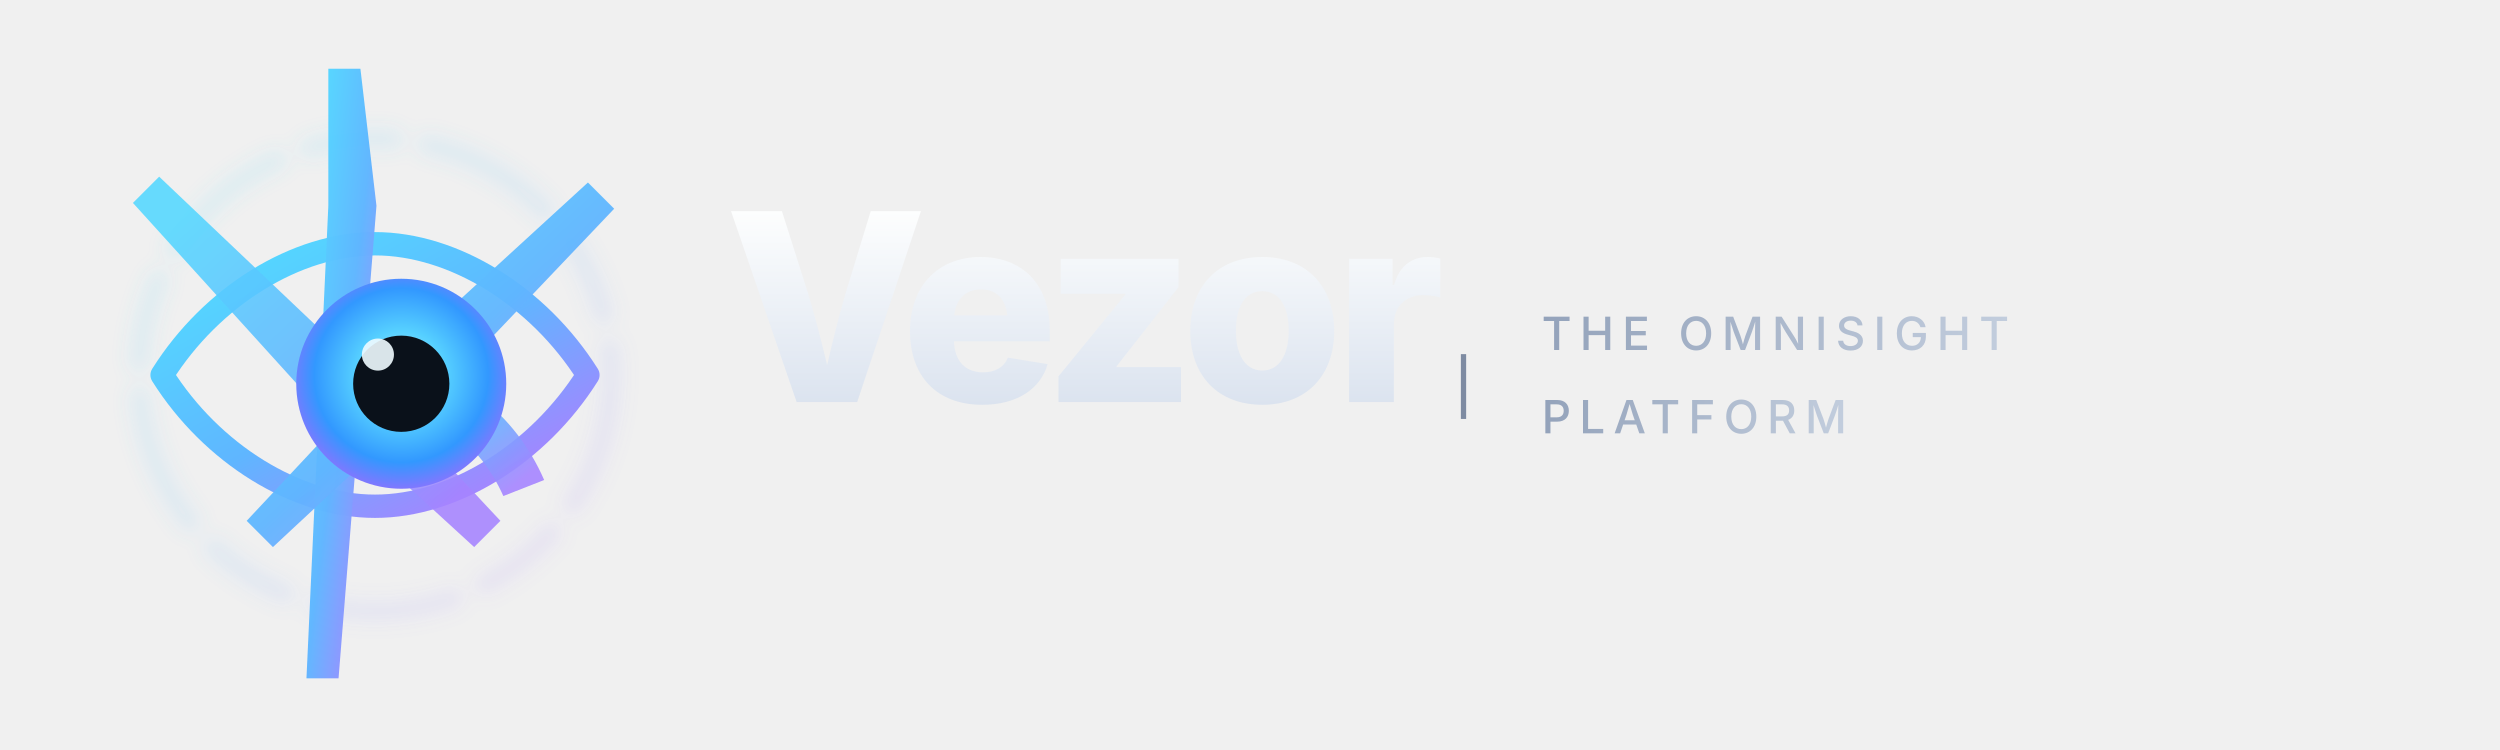
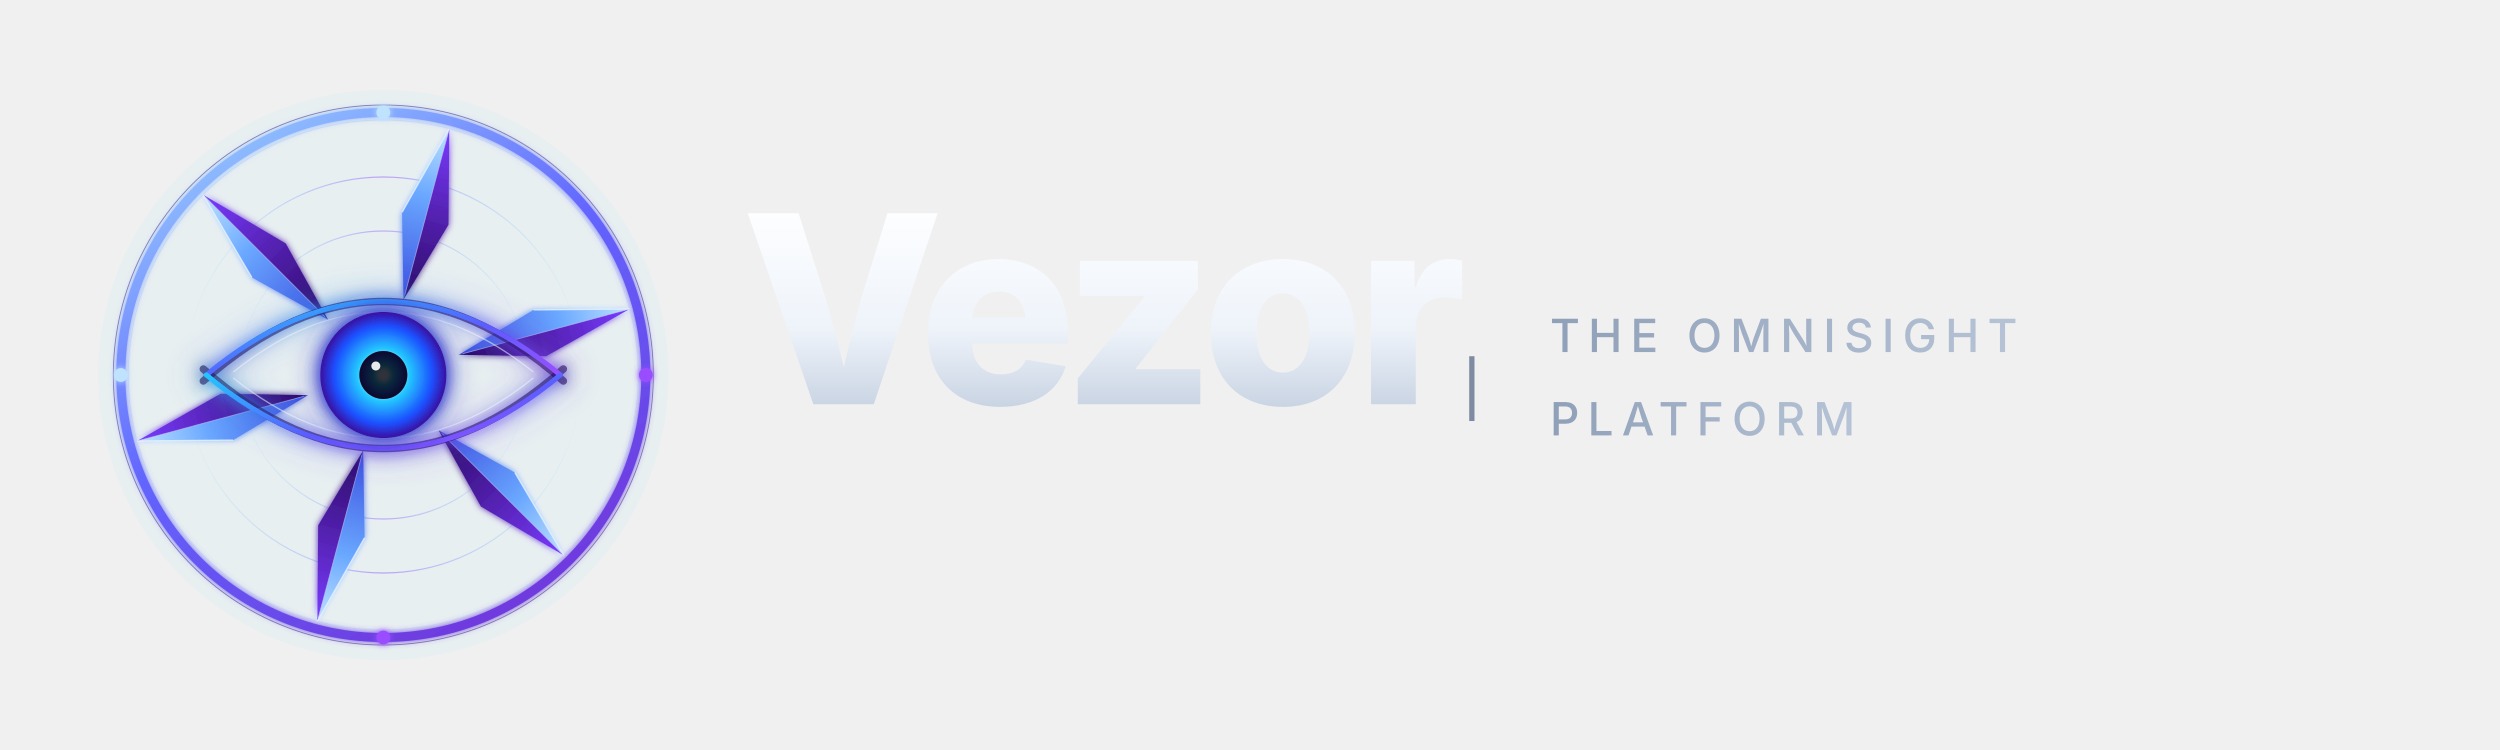
<svg xmlns="http://www.w3.org/2000/svg" viewBox="0 0 1200 360" role="img" aria-label="Vezor product lockup">
  <defs>
    <style>
-       .word { font-family: "Avenir Next", "Inter", "Segoe UI", sans-serif; font-weight: 800; letter-spacing: -0.035em; }
+       .word { font-family: "Avenir Next", "Inter", "Segoe UI", sans-serif; font-weight: 800; letter-spacing: -0.03em; }
      .tag { font-family: "Avenir Next", "Inter", "Segoe UI", sans-serif; font-weight: 500; letter-spacing: 0.18em; }
    </style>
-     <linearGradient id="ringGradient" x1="14%" y1="10%" x2="86%" y2="88%">
-       <stop offset="0%" stop-color="#54d7ff" />
-       <stop offset="52%" stop-color="#5fb6ff" />
-       <stop offset="100%" stop-color="#a584ff" />
+     <linearGradient id="beamGradient" x1="0%" y1="0%" x2="100%" y2="100%">
+       <stop offset="0%" stop-color="#22c6ff" />
+       <stop offset="55%" stop-color="#5b5dff" />
+       <stop offset="100%" stop-color="#9a4eff" />
+     </linearGradient>
+     <linearGradient id="shardLit" x1="50%" y1="0%" x2="50%" y2="100%">
+       <stop offset="0%" stop-color="#bfe2ff" />
+       <stop offset="40%" stop-color="#6aa8ff" />
+       <stop offset="100%" stop-color="#3b4fe0" />
+     </linearGradient>
+     <linearGradient id="shardShadow" x1="50%" y1="0%" x2="50%" y2="100%">
+       <stop offset="0%" stop-color="#7a3bff" />
+       <stop offset="60%" stop-color="#4b1ca0" />
+       <stop offset="100%" stop-color="#2a0b66" />
+     </linearGradient>
+     <linearGradient id="ringFrame" x1="20%" y1="0%" x2="80%" y2="100%">
+       <stop offset="0%" stop-color="#8fc6ff" />
+       <stop offset="45%" stop-color="#5b5dff" />
+       <stop offset="100%" stop-color="#6b2bd9" />
+     </linearGradient>
+     <radialGradient id="irisGradient" cx="50%" cy="50%" r="50%">
+       <stop offset="0%" stop-color="#ffffff" />
+       <stop offset="18%" stop-color="#eaf6ff" />
+       <stop offset="42%" stop-color="#22c6ff" />
+       <stop offset="78%" stop-color="#1e4fff" />
+       <stop offset="100%" stop-color="#3a0fa0" />
+     </radialGradient>
+     <linearGradient id="radarArc" x1="0%" y1="0%" x2="100%" y2="0%">
+       <stop offset="0%" stop-color="#22c6ff" stop-opacity="0" />
+       <stop offset="50%" stop-color="#7a3bff" stop-opacity="0.55" />
+       <stop offset="100%" stop-color="#22c6ff" stop-opacity="0" />
    </linearGradient>
    <linearGradient id="wordGradient" x1="0%" y1="0%" x2="0%" y2="100%">
-       <stop offset="0%" stop-color="#fdfefe" />
-       <stop offset="100%" stop-color="#dbe3ef" />
+       <stop offset="0%" stop-color="#fdfeff" />
+       <stop offset="60%" stop-color="#eef3fa" />
+       <stop offset="100%" stop-color="#c9d4e3" />
    </linearGradient>
-     <linearGradient id="taglineGradient" x1="0%" y1="0%" x2="100%" y2="0%">
-       <stop offset="0%" stop-color="#94a3bb" />
-       <stop offset="100%" stop-color="#c2cddd" />
+     <linearGradient id="tagGradient" x1="0%" y1="0%" x2="100%" y2="0%">
+       <stop offset="0%" stop-color="#8fa0b8" />
+       <stop offset="100%" stop-color="#b6c3d6" />
    </linearGradient>
-     <radialGradient id="coreGradient" cx="50%" cy="46%" r="56%">
-       <stop offset="0%" stop-color="#baf1ff" />
-       <stop offset="38%" stop-color="#56d0ff" />
-       <stop offset="74%" stop-color="#3298ff" />
-       <stop offset="100%" stop-color="#8d72ff" />
-     </radialGradient>
-     <filter id="symbolGlow" x="-24%" y="-24%" width="148%" height="148%">
-       <feGaussianBlur stdDeviation="6" result="blur" />
-       <feColorMatrix in="blur" type="matrix" values="1 0 0 0 0                 0 1 0 0 0                 0 0 1 0 0                 0 0 0 0.12 0" />
+     <filter id="bloom" x="-50%" y="-50%" width="200%" height="200%">
+       <feGaussianBlur stdDeviation="4.5" result="blur1" />
+       <feGaussianBlur in="SourceGraphic" stdDeviation="10" result="blur2" />
+       <feMerge>
+         <feMergeNode in="blur2" />
+         <feMergeNode in="blur1" />
+         <feMergeNode in="SourceGraphic" />
+       </feMerge>
    </filter>
+     <filter id="softGlow" x="-50%" y="-50%" width="200%" height="200%">
+       <feGaussianBlur stdDeviation="2.2" />
+       <feMerge>
+         <feMergeNode />
+         <feMergeNode in="SourceGraphic" />
+       </feMerge>
+     </filter>
+     <filter id="nodeGlow" x="-100%" y="-100%" width="300%" height="300%">
+       <feGaussianBlur stdDeviation="2.2" />
+       <feMerge>
+         <feMergeNode />
+         <feMergeNode in="SourceGraphic" />
+       </feMerge>
+     </filter>
+     <symbol id="shard" overflow="visible">
+       <path d="M 0 -170 L 0 -52 L -16 -108 Z" fill="url(#shardLit)" />
+       <path d="M 0 -170 L 0 -52 L 16 -108 Z" fill="url(#shardShadow)" />
+       <path d="M 0 -170 L -16 -108" fill="none" stroke="#e6f3ff" stroke-opacity="0.8" stroke-width="0.9" />
+       <line x1="0" y1="-168" x2="0" y2="-55" stroke="#c9d4ff" stroke-opacity="0.55" stroke-width="0.6" />
+     </symbol>
  </defs>
-   <g id="vezor-symbol-mark" transform="translate(180 180) scale(0.7)">
-     <g id="symbol-ring" filter="url(#symbolGlow)">
-       <circle cx="0" cy="0" r="162" fill="none" stroke="url(#ringGradient)" stroke-width="16" stroke-linecap="round" stroke-dasharray="94 24 58 24 94 24 58 24 94 24 58 24 94 24 58 24" opacity="0.86" />
+   <g id="vezor-symbol-mark" transform="translate(184 180) scale(0.72)">
+     <g id="symbol-ring">
+       <circle cx="0" cy="0" r="190" fill="#22c6ff" opacity="0.04" />
+       <circle cx="0" cy="0" r="175" fill="none" filter="url(#softGlow)" opacity="0.95" stroke="url(#ringFrame)" stroke-width="6" />
+       <circle cx="0" cy="0" r="170" fill="none" stroke="#9cc3ff" stroke-opacity="0.35" stroke-width="0.6" />
+       <circle cx="0" cy="0" r="180" fill="none" stroke="#3b2b80" stroke-opacity="0.55" stroke-width="0.6" />
+       <circle cx="0" cy="0" r="132" fill="none" opacity="0.8" stroke="url(#radarArc)" stroke-width="0.8" />
+       <circle cx="0" cy="0" r="96" fill="none" opacity="0.7" stroke="url(#radarArc)" stroke-width="0.8" />
+       <g filter="url(#nodeGlow)">
+         <circle cx="0" cy="-175" r="4.6" fill="#bfe2ff" />
+         <circle cx="175" cy="0" r="4.6" fill="#9a4eff" />
+         <circle cx="0" cy="175" r="4.6" fill="#9a4eff" />
+         <circle cx="-175" cy="0" r="4.6" fill="#bfe2ff" />
+       </g>
+     </g>
+     <g id="symbol-shards" filter="url(#softGlow)">
+       <g transform="rotate(15)">
+         <use href="#shard" />
+       </g>
+       <g transform="rotate(75)">
+         <use href="#shard" />
+       </g>
+       <g transform="rotate(135)">
+         <use href="#shard" />
+       </g>
+       <g transform="rotate(195)">
+         <use href="#shard" />
+       </g>
+       <g transform="rotate(255)">
+         <use href="#shard" />
+       </g>
+       <g transform="rotate(315)">
+         <use href="#shard" />
+       </g>
    </g>
    <g id="symbol-eye">
-       <path d="M-146 0c34-54 92-90 146-90s112 36 146 90c-34 54-92 90-146 90S-112 54-146 0Z" fill="none" stroke="url(#ringGradient)" stroke-width="16" stroke-linecap="round" stroke-linejoin="round" />
-     </g>
-     <g id="symbol-blades" fill="url(#ringGradient)">
-       <path d="M-32-210h22L1-116l-26 324h-22l15-324Z" opacity="0.98" />
-       <path d="M146-132 164-114 46 10l-116 108-18-18L28-24 146-132Z" opacity="0.94" />
-       <path d="M-166-118l18-18 118 112 116 124-18 18L-50 10-166-118Z" opacity="0.88" />
-       <path d="M12-10c44 6 84 36 104 82l-28 11C72 47 42 25 7 21L12-10Z" opacity="0.9" />
+       <g fill="none" filter="url(#bloom)" stroke-linecap="round">
+         <path d="M -120 4 Q 0 -102 120 4" opacity="0.65" stroke="#2a0b66" stroke-width="5" />
+         <path d="M -120 -4 Q 0 102 120 -4" opacity="0.65" stroke="#2a0b66" stroke-width="5" />
+         <path d="M -118 0 Q 0 -98 118 0" stroke="url(#beamGradient)" stroke-width="3.4" />
+         <path d="M -118 0 Q 0 98 118 0" stroke="url(#beamGradient)" stroke-width="3.4" />
+       </g>
+       <g fill="none" stroke="#eaf6ff" stroke-opacity="0.55" stroke-width="0.9">
+         <path d="M -100 -2 Q 0 -82 100 -2" />
+         <path d="M -100 2 Q 0 82 100 2" />
+       </g>
    </g>
    <g id="symbol-core">
-       <circle cx="18" cy="6" r="72" fill="url(#coreGradient)" />
-       <circle cx="18" cy="6" r="33" fill="#0a111a" />
-       <circle cx="2" cy="-14" r="11" fill="#effbff" opacity="0.9" />
+       <circle cx="0" cy="0" r="42" fill="url(#irisGradient)" filter="url(#bloom)" />
+       <circle cx="0" cy="0" r="16" fill="#05060f" />
+       <circle cx="0" cy="0" r="16" fill="url(#irisGradient)" opacity="0.18" />
+       <circle cx="-5" cy="-6" r="3" fill="#ffffff" opacity="0.9" />
    </g>
  </g>
-   <g transform="translate(348 0)">
-     <text x="0" y="193" class="word" font-size="126" fill="url(#wordGradient)">Vezor</text>
-     <text x="350" y="195" class="tag" font-size="26" fill="#7e8ba2">|</text>
-     <text x="392" y="168" class="tag" font-size="22" fill="url(#taglineGradient)">THE OMNISIGHT</text>
-     <text x="392" y="208" class="tag" font-size="22" fill="url(#taglineGradient)">PLATFORM</text>
+   <g transform="translate(356 0)">
+     <text x="0" y="194" class="word" fill="url(#wordGradient)" font-size="126">Vezor</text>
+     <text x="346" y="196" class="tag" fill="#7e8ba2" font-size="26">|</text>
+     <text x="388" y="169" class="tag" fill="url(#tagGradient)" font-size="22">THE OMNISIGHT</text>
+     <text x="388" y="209" class="tag" fill="url(#tagGradient)" font-size="22">PLATFORM</text>
  </g>
</svg>
